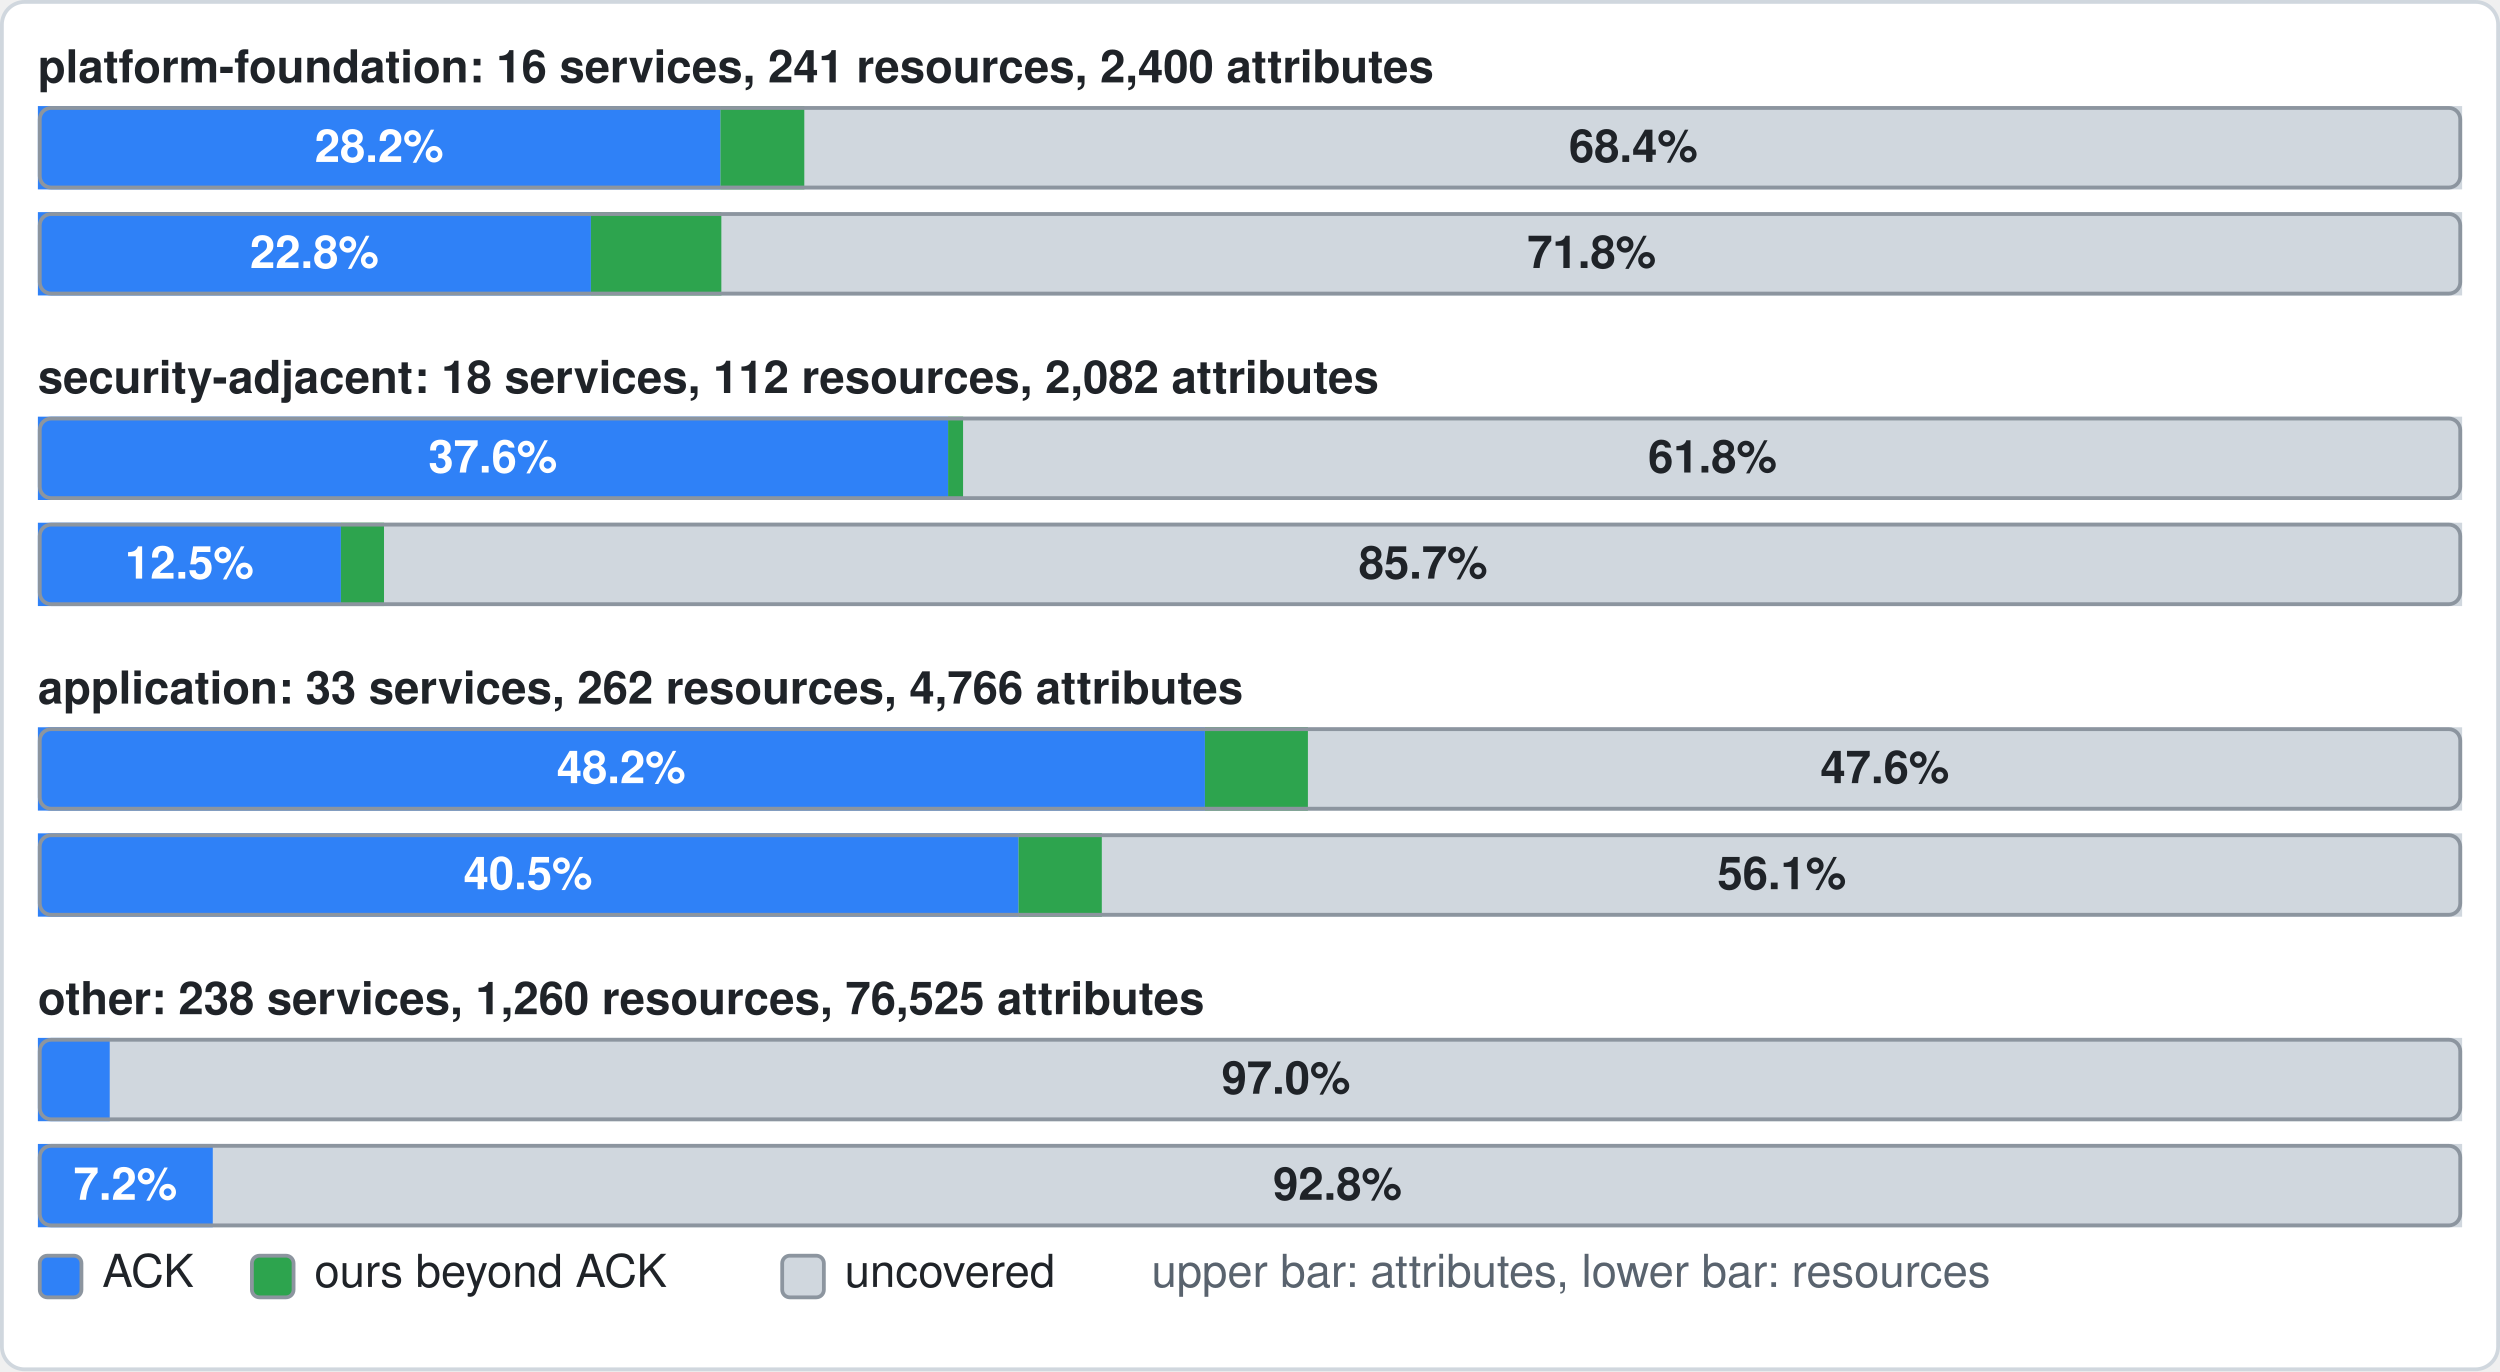
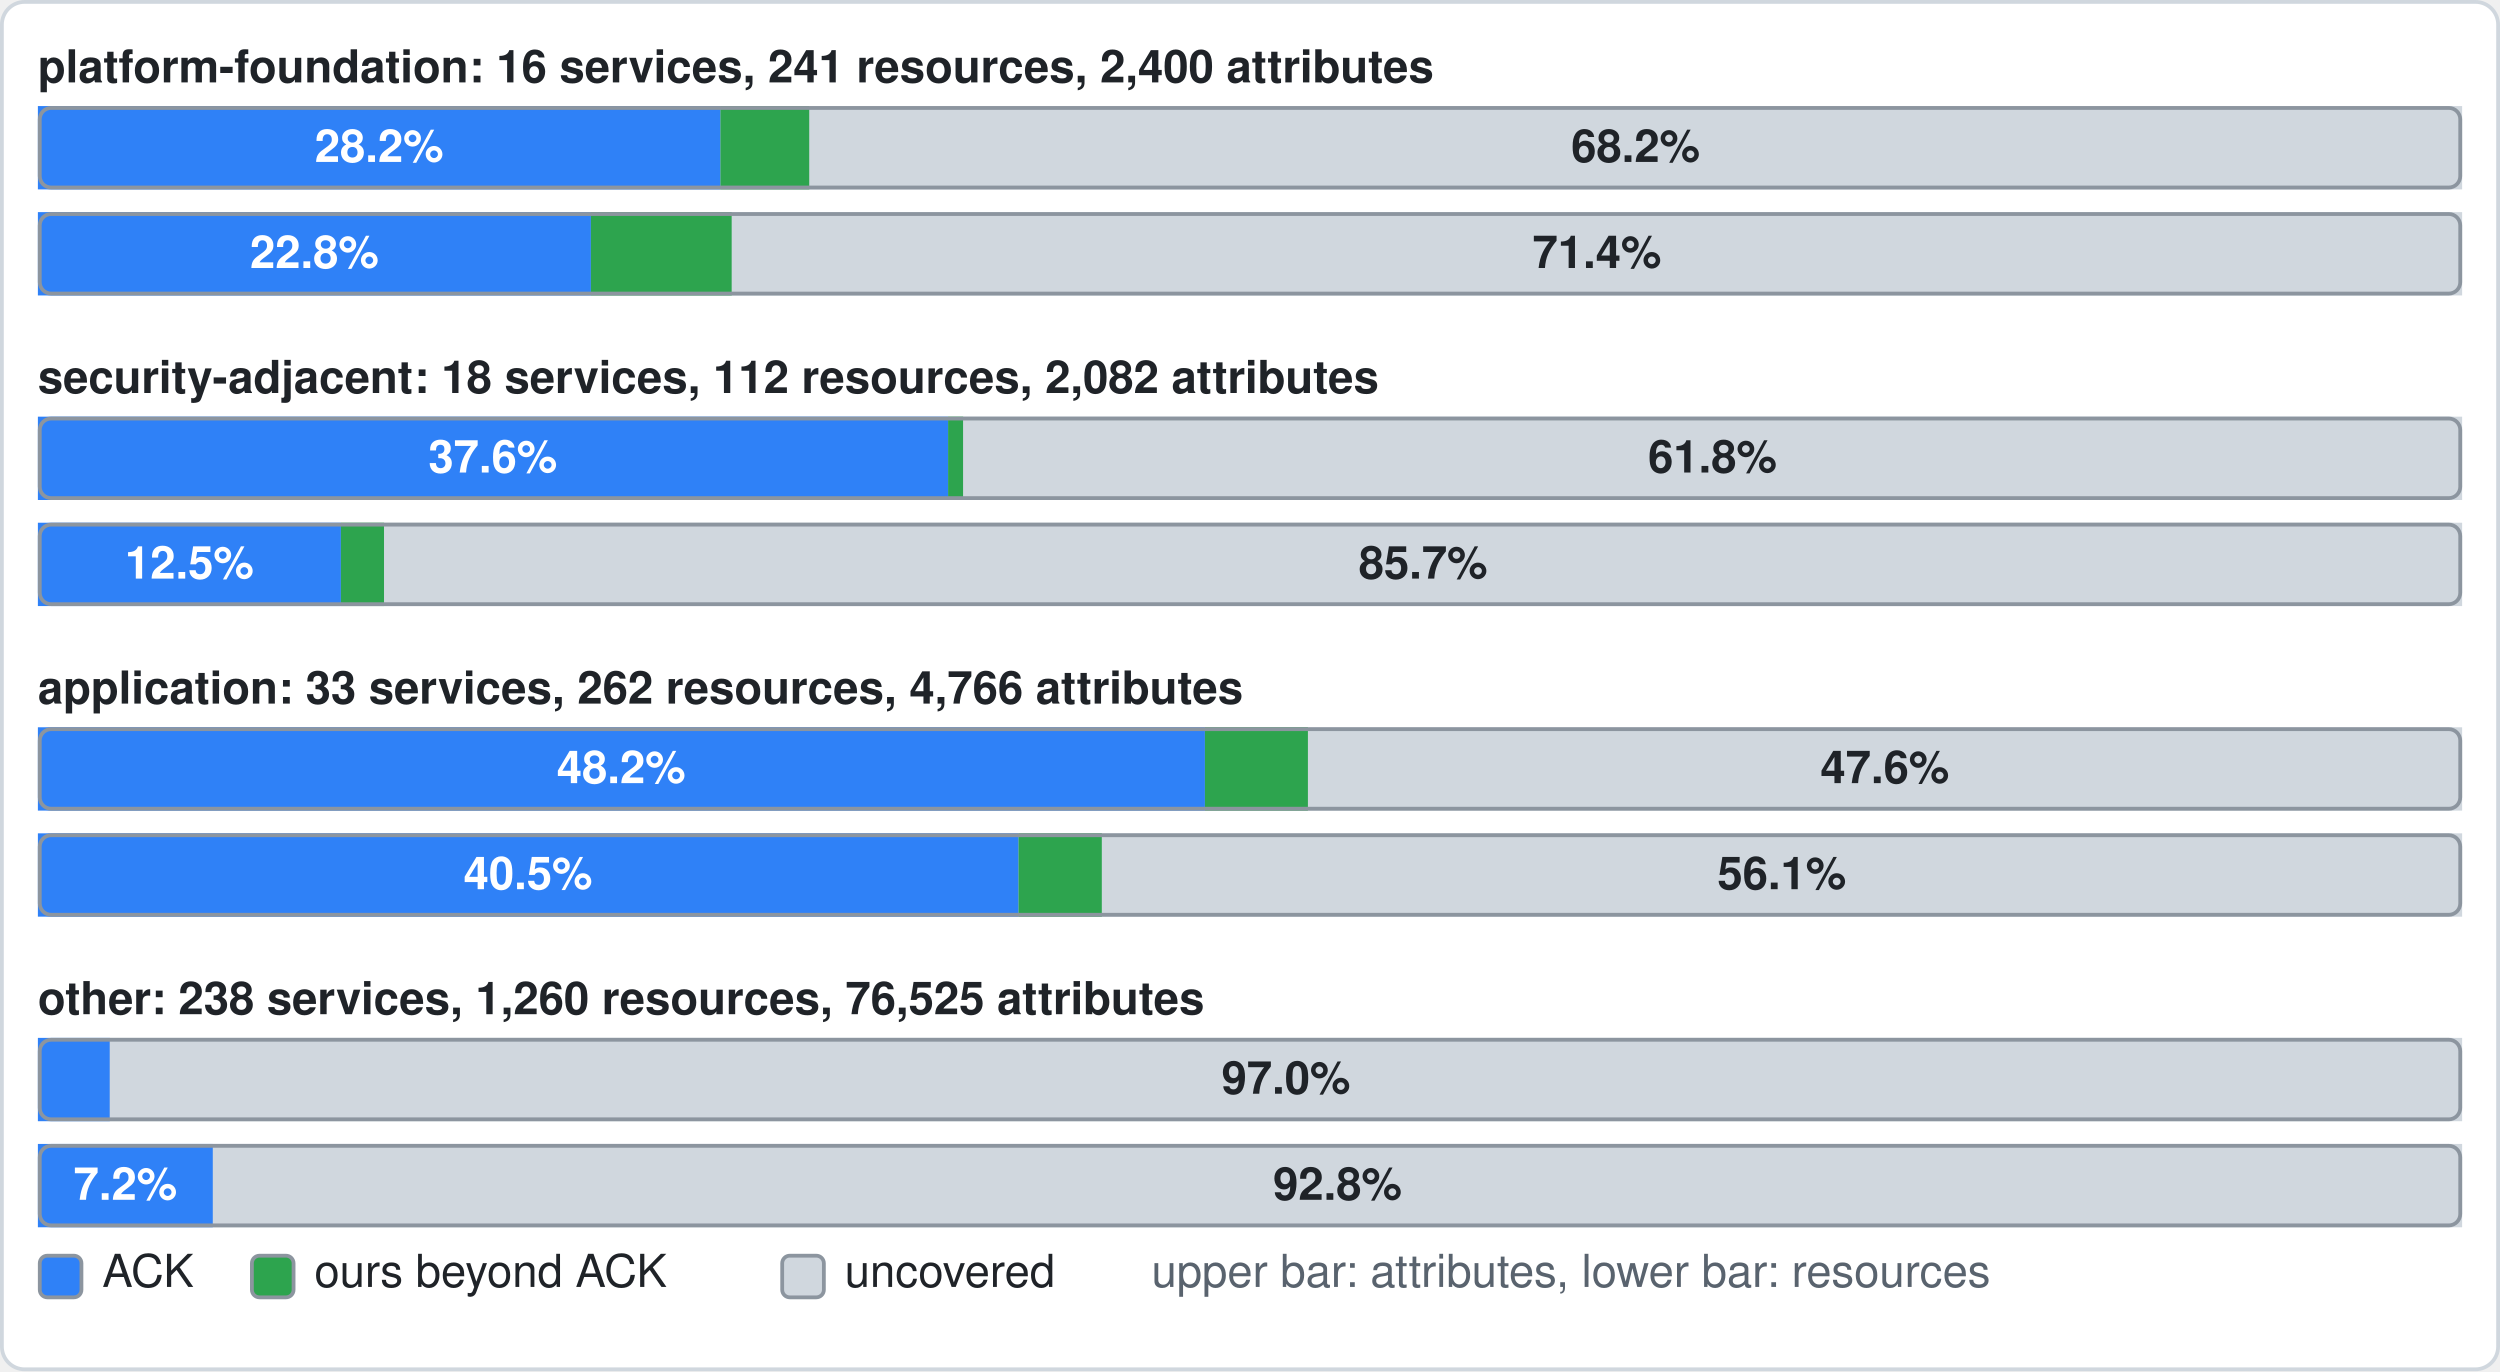
- <svg xmlns="http://www.w3.org/2000/svg" width="660" height="362" viewBox="0 0 660 362" role="img" aria-label="platform-foundation: attributes official 28.2%, ours beyond 3.5%, uncovered 68.4%; resources official 22.8%, ours beyond 5.4%, uncovered 71.8%. security-adjacent: attributes official 37.6%, ours beyond 0.6%, uncovered 61.8%; resources official 12.5%, ours beyond 1.8%, uncovered 85.7%. application: attributes official 48.2%, ours beyond 4.2%, uncovered 47.6%; resources official 40.5%, ours beyond 3.4%, uncovered 56.1%. other: attributes official 3.0%, ours beyond 0.0%, uncovered 97.0%; resources official 7.2%, ours beyond 0.0%, uncovered 92.8%">
+ <svg xmlns="http://www.w3.org/2000/svg" width="660" height="362" viewBox="0 0 660 362" role="img" aria-label="platform-foundation: attributes official 28.2%, ours beyond 3.7%, uncovered 68.2%; resources official 22.8%, ours beyond 5.8%, uncovered 71.4%. security-adjacent: attributes official 37.6%, ours beyond 0.6%, uncovered 61.8%; resources official 12.5%, ours beyond 1.8%, uncovered 85.7%. application: attributes official 48.2%, ours beyond 4.2%, uncovered 47.6%; resources official 40.5%, ours beyond 3.4%, uncovered 56.1%. other: attributes official 3.0%, ours beyond 0.0%, uncovered 97.0%; resources official 7.2%, ours beyond 0.0%, uncovered 92.8%">
  <rect x="0.5" y="0.5" width="659" height="361" rx="6" fill="#ffffff" stroke="#d0d7de" />
  <text x="10" y="19" font-family="-apple-system,BlinkMacSystemFont,'Segoe UI',Helvetica,Arial,sans-serif" font-size="12" font-weight="600" fill="#1f2328" dominant-baseline="central">platform-foundation: 16 services, 241 resources, 2,400 attributes</text>
  <rect x="10" y="28" width="640" height="22" rx="3" fill="#d0d7de" />
  <rect x="10" y="28" width="180.2" height="22" fill="#2f81f7" />
  <text x="100.1" y="40" font-family="-apple-system,BlinkMacSystemFont,'Segoe UI',Helvetica,Arial,sans-serif" font-size="12" font-weight="600" fill="#ffffff" text-anchor="middle" dominant-baseline="central">28.2%</text>
-   <rect x="190.2" y="28" width="22.2" height="22" fill="#2da44e" />
-   <rect x="212.4" y="28" width="437.6" height="22" fill="#d0d7de" />
-   <text x="431.2" y="40" font-family="-apple-system,BlinkMacSystemFont,'Segoe UI',Helvetica,Arial,sans-serif" font-size="12" font-weight="600" fill="#1f2328" text-anchor="middle" dominant-baseline="central">68.4%</text>
+   <rect x="190.2" y="28" width="23.5" height="22" fill="#2da44e" />
+   <rect x="213.7" y="28" width="436.3" height="22" fill="#d0d7de" />
+   <text x="431.8" y="40" font-family="-apple-system,BlinkMacSystemFont,'Segoe UI',Helvetica,Arial,sans-serif" font-size="12" font-weight="600" fill="#1f2328" text-anchor="middle" dominant-baseline="central">68.2%</text>
  <rect x="10.5" y="28.5" width="639" height="21" rx="3" fill="none" stroke="#8c959f" />
  <rect x="10" y="56" width="640" height="22" rx="3" fill="#d0d7de" />
  <rect x="10" y="56" width="146" height="22" fill="#2f81f7" />
  <text x="83" y="68" font-family="-apple-system,BlinkMacSystemFont,'Segoe UI',Helvetica,Arial,sans-serif" font-size="12" font-weight="600" fill="#ffffff" text-anchor="middle" dominant-baseline="central">22.8%</text>
-   <rect x="156" y="56" width="34.5" height="22" fill="#2da44e" />
-   <rect x="190.5" y="56" width="459.5" height="22" fill="#d0d7de" />
-   <text x="420.2" y="68" font-family="-apple-system,BlinkMacSystemFont,'Segoe UI',Helvetica,Arial,sans-serif" font-size="12" font-weight="600" fill="#1f2328" text-anchor="middle" dominant-baseline="central">71.8%</text>
+   <rect x="156" y="56" width="37.2" height="22" fill="#2da44e" />
+   <rect x="193.2" y="56" width="456.8" height="22" fill="#d0d7de" />
+   <text x="421.6" y="68" font-family="-apple-system,BlinkMacSystemFont,'Segoe UI',Helvetica,Arial,sans-serif" font-size="12" font-weight="600" fill="#1f2328" text-anchor="middle" dominant-baseline="central">71.4%</text>
  <rect x="10.5" y="56.5" width="639" height="21" rx="3" fill="none" stroke="#8c959f" />
  <text x="10" y="101" font-family="-apple-system,BlinkMacSystemFont,'Segoe UI',Helvetica,Arial,sans-serif" font-size="12" font-weight="600" fill="#1f2328" dominant-baseline="central">security-adjacent: 18 services, 112 resources, 2,082 attributes</text>
  <rect x="10" y="110" width="640" height="22" rx="3" fill="#d0d7de" />
  <rect x="10" y="110" width="240.3" height="22" fill="#2f81f7" />
  <text x="130.1" y="122" font-family="-apple-system,BlinkMacSystemFont,'Segoe UI',Helvetica,Arial,sans-serif" font-size="12" font-weight="600" fill="#ffffff" text-anchor="middle" dominant-baseline="central">37.6%</text>
  <rect x="250.3" y="110" width="4" height="22" fill="#2da44e" />
  <rect x="254.3" y="110" width="395.7" height="22" fill="#d0d7de" />
  <text x="452.1" y="122" font-family="-apple-system,BlinkMacSystemFont,'Segoe UI',Helvetica,Arial,sans-serif" font-size="12" font-weight="600" fill="#1f2328" text-anchor="middle" dominant-baseline="central">61.8%</text>
  <rect x="10.5" y="110.5" width="639" height="21" rx="3" fill="none" stroke="#8c959f" />
  <rect x="10" y="138" width="640" height="22" rx="3" fill="#d0d7de" />
  <rect x="10" y="138" width="80" height="22" fill="#2f81f7" />
  <text x="50" y="150" font-family="-apple-system,BlinkMacSystemFont,'Segoe UI',Helvetica,Arial,sans-serif" font-size="12" font-weight="600" fill="#ffffff" text-anchor="middle" dominant-baseline="central">12.5%</text>
  <rect x="90" y="138" width="11.4" height="22" fill="#2da44e" />
  <rect x="101.4" y="138" width="548.6" height="22" fill="#d0d7de" />
  <text x="375.7" y="150" font-family="-apple-system,BlinkMacSystemFont,'Segoe UI',Helvetica,Arial,sans-serif" font-size="12" font-weight="600" fill="#1f2328" text-anchor="middle" dominant-baseline="central">85.7%</text>
  <rect x="10.5" y="138.5" width="639" height="21" rx="3" fill="none" stroke="#8c959f" />
  <text x="10" y="183" font-family="-apple-system,BlinkMacSystemFont,'Segoe UI',Helvetica,Arial,sans-serif" font-size="12" font-weight="600" fill="#1f2328" dominant-baseline="central">application: 33 services, 262 resources, 4,766 attributes</text>
  <rect x="10" y="192" width="640" height="22" rx="3" fill="#d0d7de" />
  <rect x="10" y="192" width="308.1" height="22" fill="#2f81f7" />
  <text x="164" y="204" font-family="-apple-system,BlinkMacSystemFont,'Segoe UI',Helvetica,Arial,sans-serif" font-size="12" font-weight="600" fill="#ffffff" text-anchor="middle" dominant-baseline="central">48.2%</text>
  <rect x="318.1" y="192" width="27.2" height="22" fill="#2da44e" />
  <rect x="345.3" y="192" width="304.7" height="22" fill="#d0d7de" />
  <text x="497.6" y="204" font-family="-apple-system,BlinkMacSystemFont,'Segoe UI',Helvetica,Arial,sans-serif" font-size="12" font-weight="600" fill="#1f2328" text-anchor="middle" dominant-baseline="central">47.6%</text>
  <rect x="10.5" y="192.5" width="639" height="21" rx="3" fill="none" stroke="#8c959f" />
  <rect x="10" y="220" width="640" height="22" rx="3" fill="#d0d7de" />
  <rect x="10" y="220" width="258.9" height="22" fill="#2f81f7" />
  <text x="139.4" y="232" font-family="-apple-system,BlinkMacSystemFont,'Segoe UI',Helvetica,Arial,sans-serif" font-size="12" font-weight="600" fill="#ffffff" text-anchor="middle" dominant-baseline="central">40.5%</text>
  <rect x="268.9" y="220" width="22" height="22" fill="#2da44e" />
  <rect x="290.9" y="220" width="359.1" height="22" fill="#d0d7de" />
  <text x="470.4" y="232" font-family="-apple-system,BlinkMacSystemFont,'Segoe UI',Helvetica,Arial,sans-serif" font-size="12" font-weight="600" fill="#1f2328" text-anchor="middle" dominant-baseline="central">56.1%</text>
  <rect x="10.5" y="220.5" width="639" height="21" rx="3" fill="none" stroke="#8c959f" />
  <text x="10" y="265" font-family="-apple-system,BlinkMacSystemFont,'Segoe UI',Helvetica,Arial,sans-serif" font-size="12" font-weight="600" fill="#1f2328" dominant-baseline="central">other: 238 services, 1,260 resources, 76,525 attributes</text>
  <rect x="10" y="274" width="640" height="22" rx="3" fill="#d0d7de" />
  <rect x="10" y="274" width="19" height="22" fill="#2f81f7" />
  <rect x="29" y="274" width="621" height="22" fill="#d0d7de" />
  <text x="339.5" y="286" font-family="-apple-system,BlinkMacSystemFont,'Segoe UI',Helvetica,Arial,sans-serif" font-size="12" font-weight="600" fill="#1f2328" text-anchor="middle" dominant-baseline="central">97.0%</text>
  <rect x="10.5" y="274.5" width="639" height="21" rx="3" fill="none" stroke="#8c959f" />
  <rect x="10" y="302" width="640" height="22" rx="3" fill="#d0d7de" />
  <rect x="10" y="302" width="46.2" height="22" fill="#2f81f7" />
  <text x="33.1" y="314" font-family="-apple-system,BlinkMacSystemFont,'Segoe UI',Helvetica,Arial,sans-serif" font-size="12" font-weight="600" fill="#ffffff" text-anchor="middle" dominant-baseline="central">7.2%</text>
  <rect x="56.2" y="302" width="593.8" height="22" fill="#d0d7de" />
  <text x="353.1" y="314" font-family="-apple-system,BlinkMacSystemFont,'Segoe UI',Helvetica,Arial,sans-serif" font-size="12" font-weight="600" fill="#1f2328" text-anchor="middle" dominant-baseline="central">92.8%</text>
  <rect x="10.5" y="302.5" width="639" height="21" rx="3" fill="none" stroke="#8c959f" />
  <rect x="10.5" y="331.5" width="11" height="11" rx="2" fill="#2f81f7" stroke="#8c959f" />
  <text x="27" y="337" font-family="-apple-system,BlinkMacSystemFont,'Segoe UI',Helvetica,Arial,sans-serif" font-size="12" fill="#1f2328" dominant-baseline="central">ACK</text>
  <rect x="66.5" y="331.5" width="11" height="11" rx="2" fill="#2da44e" stroke="#8c959f" />
  <text x="83" y="337" font-family="-apple-system,BlinkMacSystemFont,'Segoe UI',Helvetica,Arial,sans-serif" font-size="12" fill="#1f2328" dominant-baseline="central">ours beyond ACK</text>
  <rect x="206.5" y="331.5" width="11" height="11" rx="2" fill="#d0d7de" stroke="#8c959f" />
  <text x="223" y="337" font-family="-apple-system,BlinkMacSystemFont,'Segoe UI',Helvetica,Arial,sans-serif" font-size="12" fill="#1f2328" dominant-baseline="central">uncovered</text>
  <text x="304" y="337" font-family="-apple-system,BlinkMacSystemFont,'Segoe UI',Helvetica,Arial,sans-serif" font-size="12" fill="#59636e" dominant-baseline="central">upper bar: attributes, lower bar: resources</text>
</svg>
